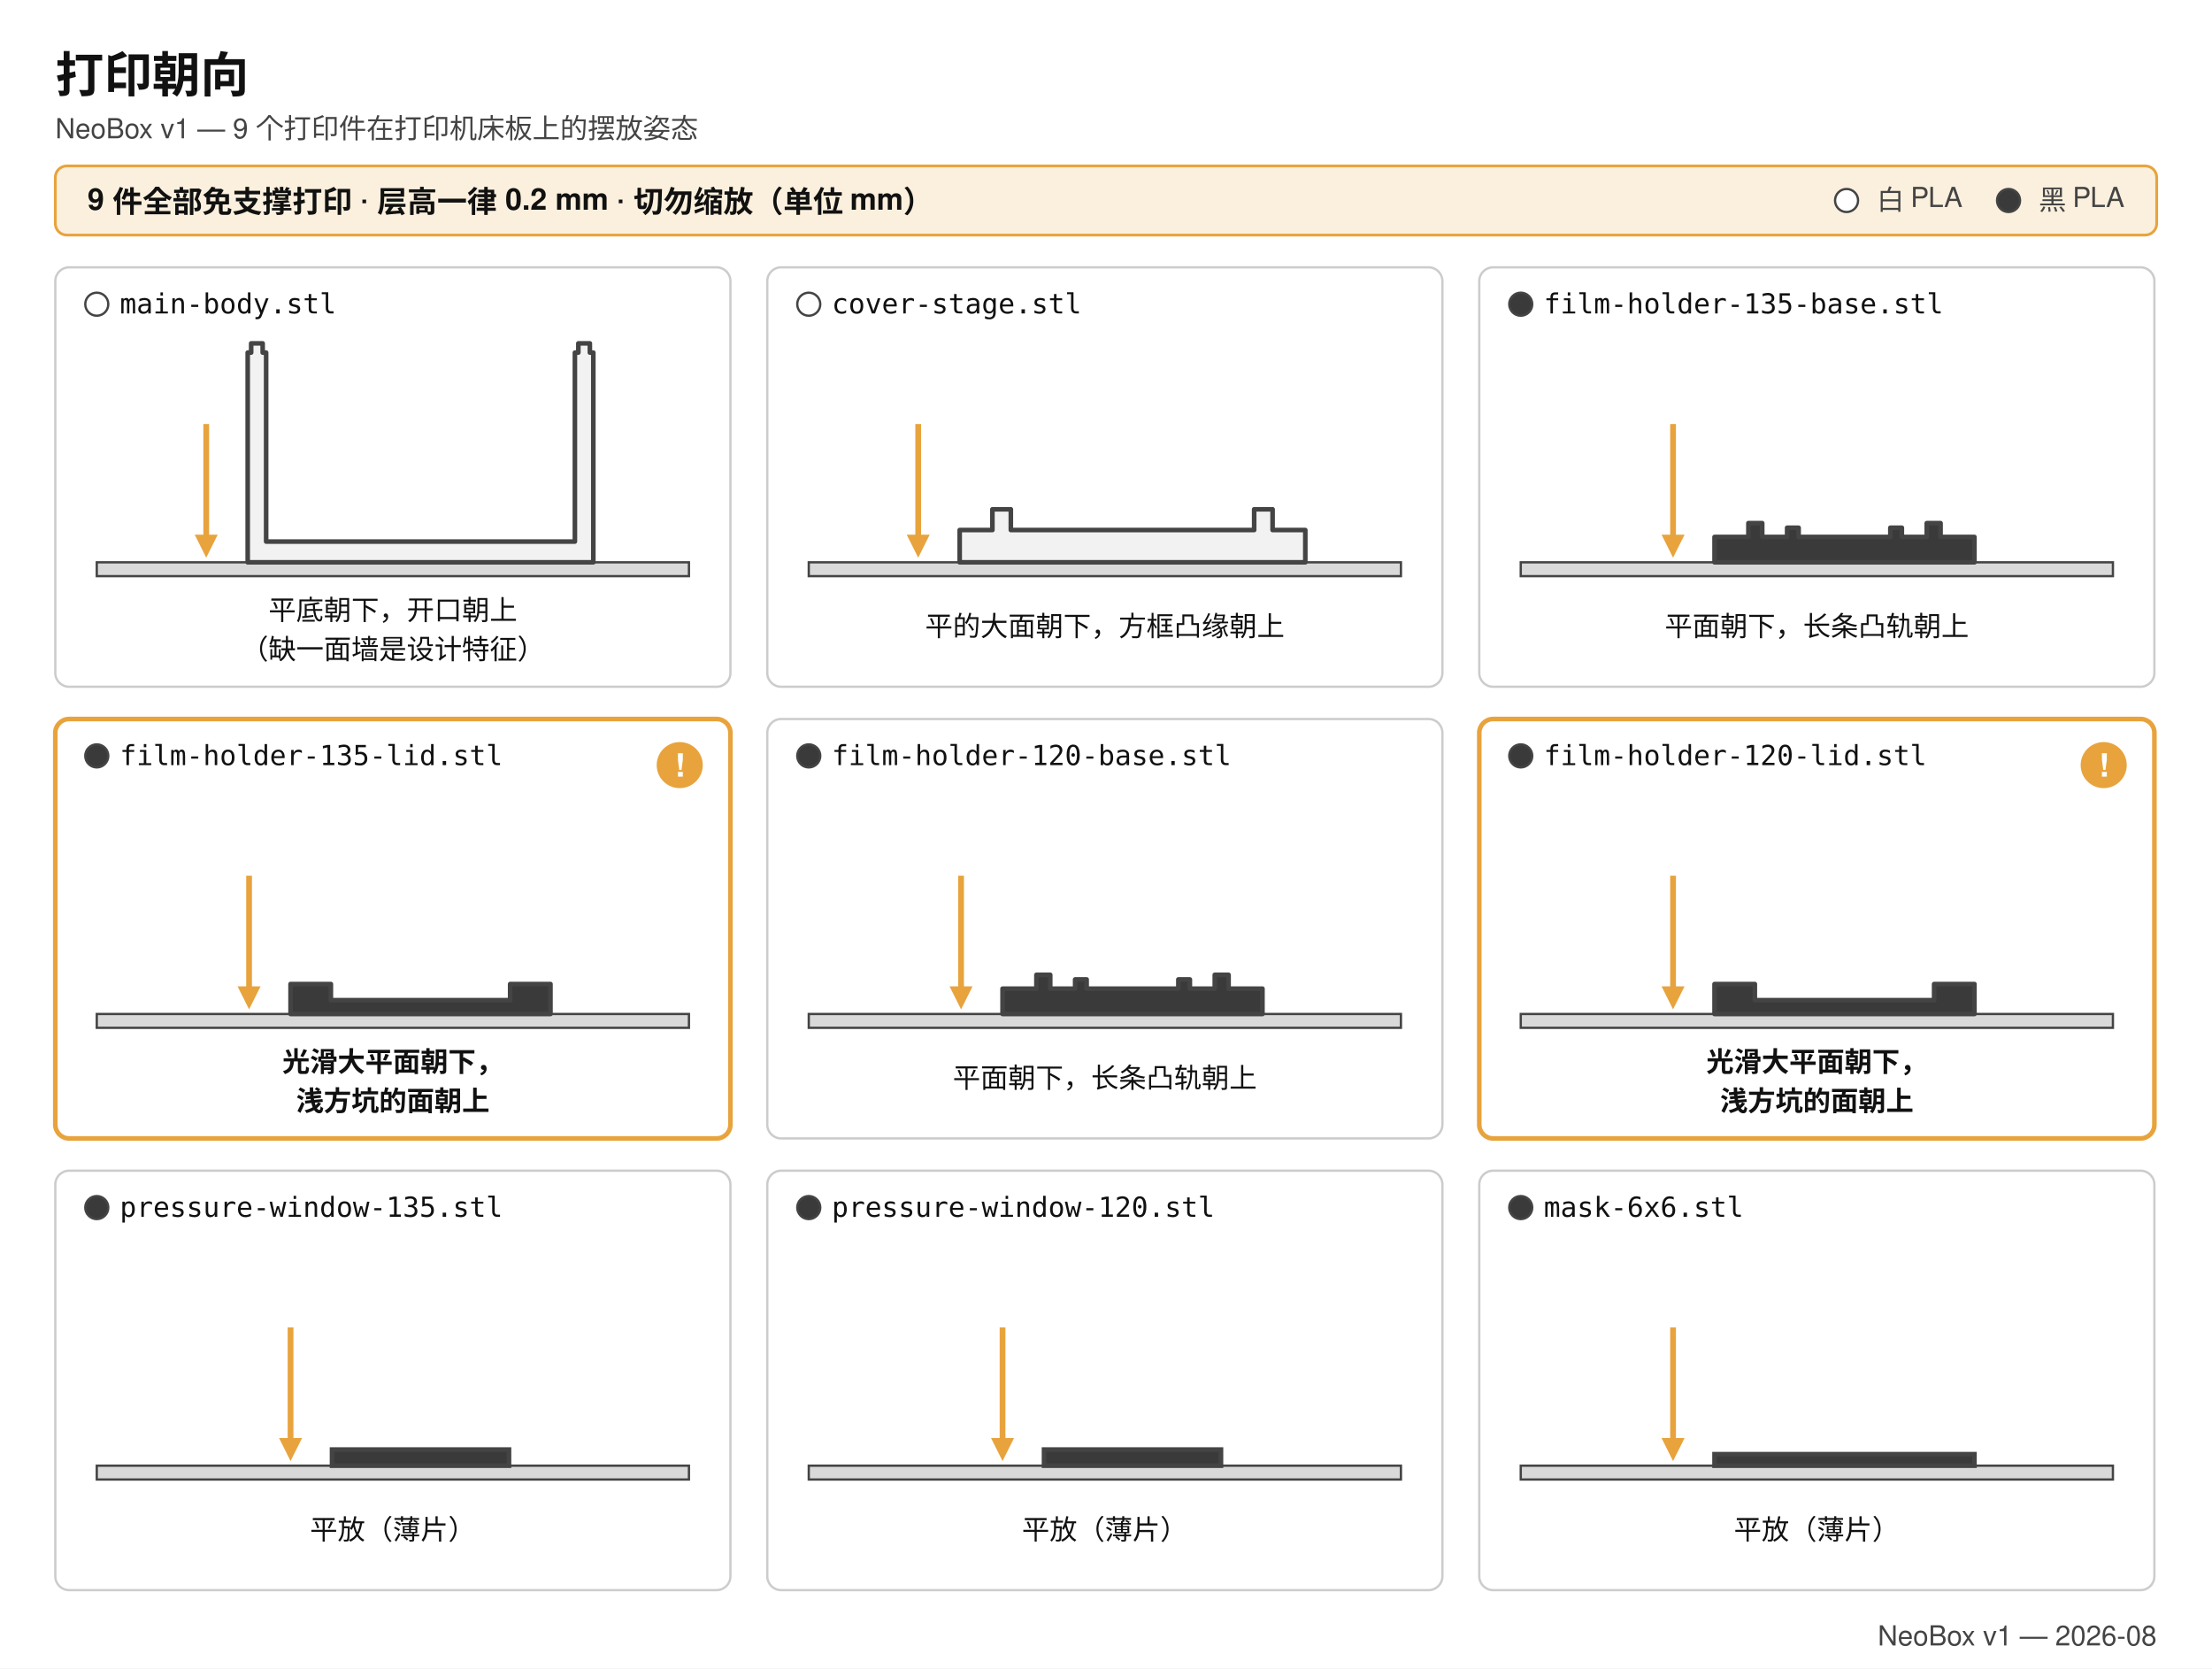
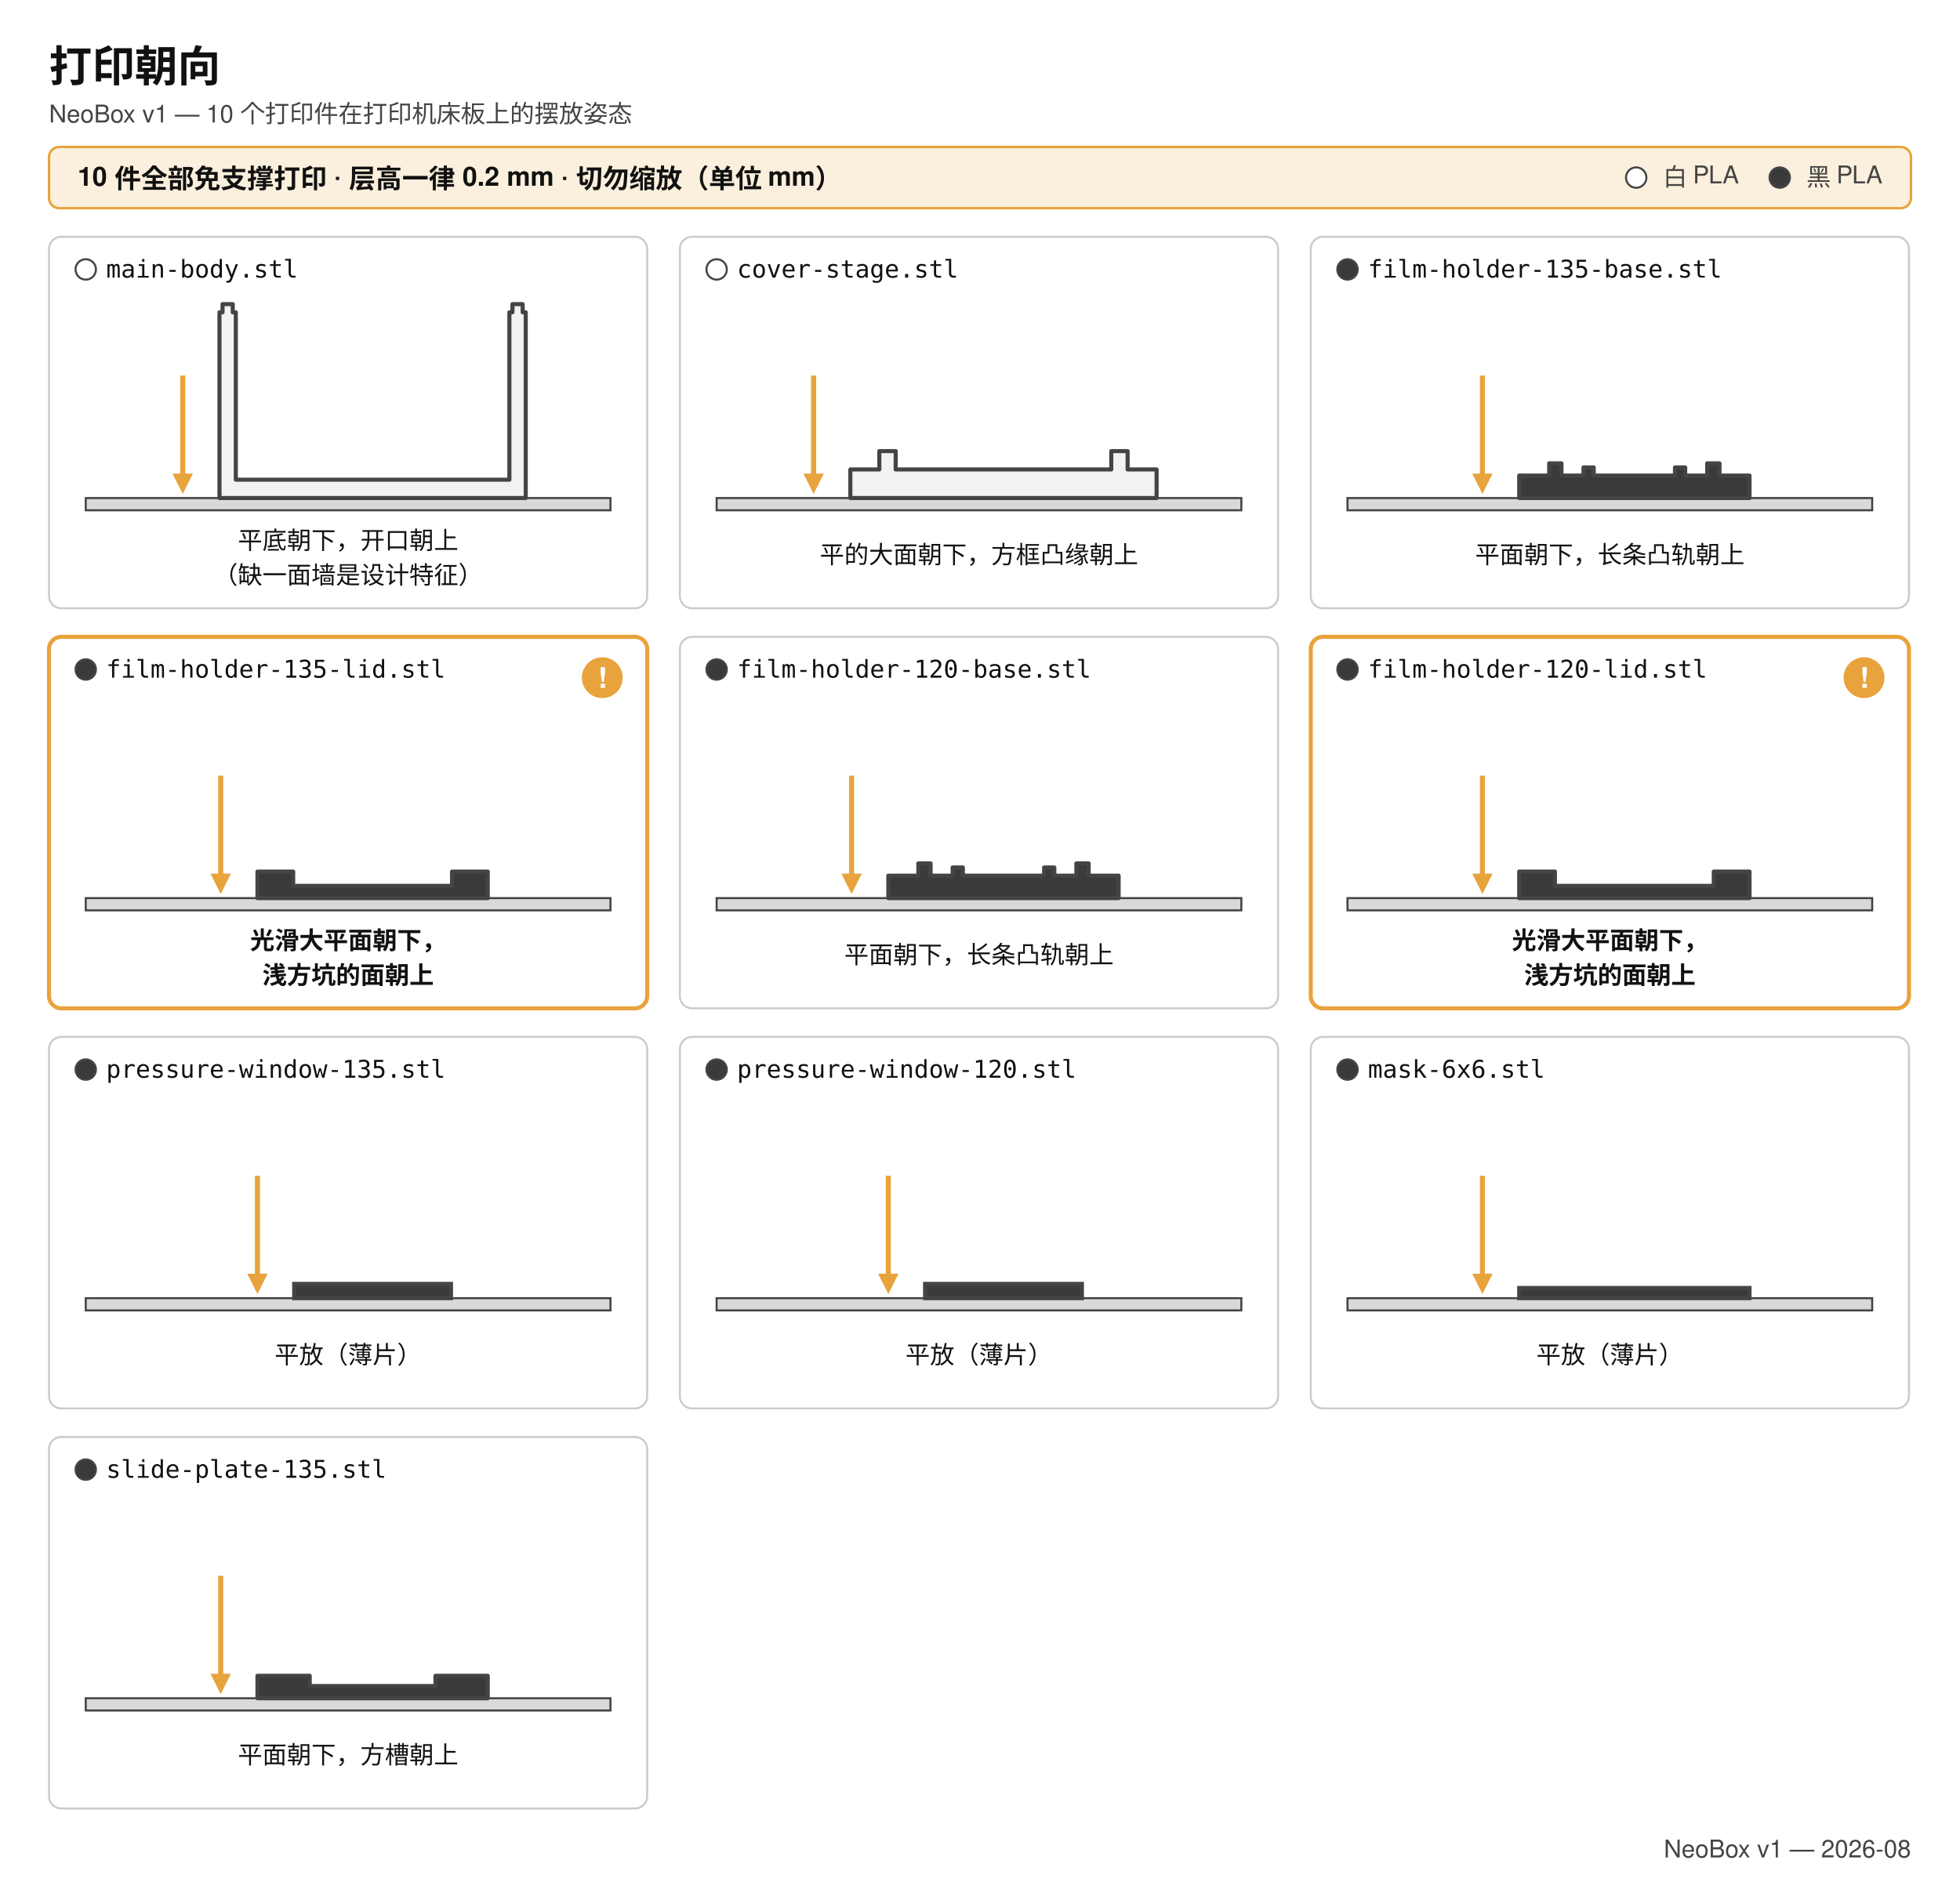
- <svg xmlns="http://www.w3.org/2000/svg" width="960" height="724" viewBox="0 0 960 724">
-   <rect x="0.0" y="0.0" width="960.0" height="724.0" fill="#ffffff" />
+ <svg xmlns="http://www.w3.org/2000/svg" width="960" height="920" viewBox="0 0 960 920">
+   <rect x="0.0" y="0.0" width="960.0" height="920.0" fill="#ffffff" />
  <text x="24.0" y="40.0" font-family="Helvetica, Arial, sans-serif" font-size="21" fill="#111" text-anchor="start" font-weight="bold">打印朝向</text>
-   <text x="24.0" y="60.0" font-family="Helvetica, Arial, sans-serif" font-size="12" fill="#444" text-anchor="start">NeoBox v1 — 9 个打印件在打印机床板上的摆放姿态</text>
+   <text x="24.0" y="60.0" font-family="Helvetica, Arial, sans-serif" font-size="12" fill="#444" text-anchor="start">NeoBox v1 — 10 个打印件在打印机床板上的摆放姿态</text>
  <rect x="24.0" y="72.0" width="912.0" height="30.0" fill="#fbf0dd" stroke="#e8a33d" stroke-width="1.2" rx="5" />
-   <text x="38.0" y="91.0" font-family="Helvetica, Arial, sans-serif" font-size="13" fill="#111" text-anchor="start" font-weight="bold">9 件全部免支撑打印 · 层高一律 0.2 mm · 切勿缩放（单位 mm）</text>
+   <text x="38.0" y="91.0" font-family="Helvetica, Arial, sans-serif" font-size="13" fill="#111" text-anchor="start" font-weight="bold">10 件全部免支撑打印 · 层高一律 0.2 mm · 切勿缩放（单位 mm）</text>
  <text x="922.0" y="91.0" font-family="Helvetica, Arial, sans-serif" font-size="12" fill="#444" text-anchor="end">黑 PLA</text>
  <circle cx="871.7" cy="87.0" r="5" fill="#3a3a3a" stroke="#444" stroke-width="1" />
  <text x="851.7" y="91.0" font-family="Helvetica, Arial, sans-serif" font-size="12" fill="#444" text-anchor="end">白 PLA</text>
  <circle cx="801.4" cy="87.0" r="5" fill="#ffffff" stroke="#444" stroke-width="1" />
  <rect x="24.0" y="116.0" width="293.0" height="182.0" fill="#ffffff" stroke="#cccccc" stroke-width="1" rx="6" />
  <circle cx="42.0" cy="132.0" r="5" fill="#ffffff" stroke="#444" stroke-width="1" />
  <text x="52.0" y="136.0" font-family="SFMono-Regular, Menlo, Consolas, monospace" font-size="12" fill="#111" text-anchor="start">main-body.stl</text>
  <rect x="42.0" y="244.0" width="257.0" height="6.0" fill="#d9d9d9" stroke="#444" stroke-width="1" />
  <line x1="89.5" y1="184.0" x2="89.5" y2="233.0" stroke="#e8a33d" stroke-width="2.5" />
  <polygon points="84.5,232.0 94.5,232.0 89.5,242.0" fill="#e8a33d" stroke="none" stroke-width="0" stroke-linejoin="round" />
  <polygon points="107.5,244.0 107.5,153.0 109.0,153.0 109.0,149.0 114.0,149.0 114.0,153.0 115.5,153.0 115.5,235.0 249.5,235.0 249.5,153.0 251.0,153.0 251.0,149.0 256.0,149.0 256.0,153.0 257.5,153.0 257.5,244.0" fill="#f2f2f2" stroke="#444" stroke-width="2" stroke-linejoin="round" />
  <text x="170.5" y="269.0" font-family="Helvetica, Arial, sans-serif" font-size="12" fill="#111" text-anchor="middle">平底朝下，开口朝上</text>
  <text x="170.5" y="286.0" font-family="Helvetica, Arial, sans-serif" font-size="12" fill="#111" text-anchor="middle">（缺一面墙是设计特征）</text>
  <rect x="333.0" y="116.0" width="293.0" height="182.0" fill="#ffffff" stroke="#cccccc" stroke-width="1" rx="6" />
  <circle cx="351.0" cy="132.0" r="5" fill="#ffffff" stroke="#444" stroke-width="1" />
  <text x="361.0" y="136.0" font-family="SFMono-Regular, Menlo, Consolas, monospace" font-size="12" fill="#111" text-anchor="start">cover-stage.stl</text>
  <rect x="351.0" y="244.0" width="257.0" height="6.0" fill="#d9d9d9" stroke="#444" stroke-width="1" />
  <line x1="398.5" y1="184.0" x2="398.5" y2="233.0" stroke="#e8a33d" stroke-width="2.5" />
  <polygon points="393.5,232.0 403.5,232.0 398.5,242.0" fill="#e8a33d" stroke="none" stroke-width="0" stroke-linejoin="round" />
  <polygon points="416.5,244.0 416.5,230.0 430.7,230.0 430.7,221.0 438.7,221.0 438.7,230.0 544.3,230.0 544.3,221.0 552.3,221.0 552.3,230.0 566.5,230.0 566.5,244.0" fill="#f2f2f2" stroke="#444" stroke-width="2" stroke-linejoin="round" />
  <text x="479.5" y="276.0" font-family="Helvetica, Arial, sans-serif" font-size="12" fill="#111" text-anchor="middle">平的大面朝下，方框凸缘朝上</text>
  <rect x="642.0" y="116.0" width="293.0" height="182.0" fill="#ffffff" stroke="#cccccc" stroke-width="1" rx="6" />
  <circle cx="660.0" cy="132.0" r="5" fill="#3a3a3a" stroke="#444" stroke-width="1" />
  <text x="670.0" y="136.0" font-family="SFMono-Regular, Menlo, Consolas, monospace" font-size="12" fill="#111" text-anchor="start">film-holder-135-base.stl</text>
  <rect x="660.0" y="244.0" width="257.0" height="6.0" fill="#d9d9d9" stroke="#444" stroke-width="1" />
  <line x1="726.1" y1="184.0" x2="726.1" y2="233.0" stroke="#e8a33d" stroke-width="2.5" />
  <polygon points="721.1,232.0 731.1,232.0 726.1,242.0" fill="#e8a33d" stroke="none" stroke-width="0" stroke-linejoin="round" />
  <polygon points="744.1,244.0 744.1,233.0 758.8,233.0 758.8,227.0 764.8,227.0 764.8,233.0 775.6,233.0 775.6,229.0 780.6,229.0 780.6,233.0 820.4,233.0 820.4,229.0 825.4,229.0 825.4,233.0 836.2,233.0 836.2,227.0 842.2,227.0 842.2,233.0 856.9,233.0 856.9,244.0" fill="#3a3a3a" stroke="#444" stroke-width="2" stroke-linejoin="round" />
  <text x="788.5" y="276.0" font-family="Helvetica, Arial, sans-serif" font-size="12" fill="#111" text-anchor="middle">平面朝下，长条凸轨朝上</text>
  <rect x="24.0" y="312.0" width="293.0" height="182.0" fill="#ffffff" stroke="#e8a33d" stroke-width="2" rx="6" />
  <circle cx="42.0" cy="328.0" r="5" fill="#3a3a3a" stroke="#444" stroke-width="1" />
  <text x="52.0" y="332.0" font-family="SFMono-Regular, Menlo, Consolas, monospace" font-size="12" fill="#111" text-anchor="start">film-holder-135-lid.stl</text>
  <circle cx="295.0" cy="332.0" r="10" fill="#e8a33d" />
  <text x="295.0" y="337.0" font-family="Helvetica, Arial, sans-serif" font-size="14" fill="#ffffff" text-anchor="middle" font-weight="bold">!</text>
  <rect x="42.0" y="440.0" width="257.0" height="6.0" fill="#d9d9d9" stroke="#444" stroke-width="1" />
  <line x1="108.1" y1="380.0" x2="108.1" y2="429.0" stroke="#e8a33d" stroke-width="2.5" />
  <polygon points="103.1,428.0 113.1,428.0 108.1,438.0" fill="#e8a33d" stroke="none" stroke-width="0" stroke-linejoin="round" />
  <polygon points="126.1,440.0 126.1,427.0 143.6,427.0 143.6,434.0 221.4,434.0 221.4,427.0 238.9,427.0 238.9,440.0" fill="#3a3a3a" stroke="#444" stroke-width="2" stroke-linejoin="round" />
  <text x="170.5" y="465.0" font-family="Helvetica, Arial, sans-serif" font-size="12" fill="#111" text-anchor="middle" font-weight="bold">光滑大平面朝下，</text>
  <text x="170.5" y="482.0" font-family="Helvetica, Arial, sans-serif" font-size="12" fill="#111" text-anchor="middle" font-weight="bold">浅方坑的面朝上</text>
  <rect x="333.0" y="312.0" width="293.0" height="182.0" fill="#ffffff" stroke="#cccccc" stroke-width="1" rx="6" />
  <circle cx="351.0" cy="328.0" r="5" fill="#3a3a3a" stroke="#444" stroke-width="1" />
  <text x="361.0" y="332.0" font-family="SFMono-Regular, Menlo, Consolas, monospace" font-size="12" fill="#111" text-anchor="start">film-holder-120-base.stl</text>
  <rect x="351.0" y="440.0" width="257.0" height="6.0" fill="#d9d9d9" stroke="#444" stroke-width="1" />
  <line x1="417.1" y1="380.0" x2="417.1" y2="429.0" stroke="#e8a33d" stroke-width="2.5" />
  <polygon points="412.1,428.0 422.1,428.0 417.1,438.0" fill="#e8a33d" stroke="none" stroke-width="0" stroke-linejoin="round" />
  <polygon points="435.1,440.0 435.1,429.0 449.8,429.0 449.8,423.0 455.8,423.0 455.8,429.0 466.6,429.0 466.6,425.0 471.6,425.0 471.6,429.0 511.4,429.0 511.4,425.0 516.4,425.0 516.4,429.0 527.2,429.0 527.2,423.0 533.2,423.0 533.2,429.0 547.9,429.0 547.9,440.0" fill="#3a3a3a" stroke="#444" stroke-width="2" stroke-linejoin="round" />
  <text x="479.5" y="472.0" font-family="Helvetica, Arial, sans-serif" font-size="12" fill="#111" text-anchor="middle">平面朝下，长条凸轨朝上</text>
  <rect x="642.0" y="312.0" width="293.0" height="182.0" fill="#ffffff" stroke="#e8a33d" stroke-width="2" rx="6" />
  <circle cx="660.0" cy="328.0" r="5" fill="#3a3a3a" stroke="#444" stroke-width="1" />
  <text x="670.0" y="332.0" font-family="SFMono-Regular, Menlo, Consolas, monospace" font-size="12" fill="#111" text-anchor="start">film-holder-120-lid.stl</text>
  <circle cx="913.0" cy="332.0" r="10" fill="#e8a33d" />
  <text x="913.0" y="337.0" font-family="Helvetica, Arial, sans-serif" font-size="14" fill="#ffffff" text-anchor="middle" font-weight="bold">!</text>
  <rect x="660.0" y="440.0" width="257.0" height="6.0" fill="#d9d9d9" stroke="#444" stroke-width="1" />
  <line x1="726.1" y1="380.0" x2="726.1" y2="429.0" stroke="#e8a33d" stroke-width="2.5" />
  <polygon points="721.1,428.0 731.1,428.0 726.1,438.0" fill="#e8a33d" stroke="none" stroke-width="0" stroke-linejoin="round" />
  <polygon points="744.1,440.0 744.1,427.0 761.6,427.0 761.6,434.0 839.4,434.0 839.4,427.0 856.9,427.0 856.9,440.0" fill="#3a3a3a" stroke="#444" stroke-width="2" stroke-linejoin="round" />
  <text x="788.5" y="465.0" font-family="Helvetica, Arial, sans-serif" font-size="12" fill="#111" text-anchor="middle" font-weight="bold">光滑大平面朝下，</text>
  <text x="788.5" y="482.0" font-family="Helvetica, Arial, sans-serif" font-size="12" fill="#111" text-anchor="middle" font-weight="bold">浅方坑的面朝上</text>
  <rect x="24.0" y="508.0" width="293.0" height="182.0" fill="#ffffff" stroke="#cccccc" stroke-width="1" rx="6" />
  <circle cx="42.0" cy="524.0" r="5" fill="#3a3a3a" stroke="#444" stroke-width="1" />
  <text x="52.0" y="528.0" font-family="SFMono-Regular, Menlo, Consolas, monospace" font-size="12" fill="#111" text-anchor="start">pressure-window-135.stl</text>
  <rect x="42.0" y="636.0" width="257.0" height="6.0" fill="#d9d9d9" stroke="#444" stroke-width="1" />
  <line x1="126.1" y1="576.0" x2="126.1" y2="625.0" stroke="#e8a33d" stroke-width="2.5" />
  <polygon points="121.1,624.0 131.1,624.0 126.1,634.0" fill="#e8a33d" stroke="none" stroke-width="0" stroke-linejoin="round" />
  <rect x="144.1" y="629.0" width="76.8" height="7.0" fill="#3a3a3a" stroke="#444" stroke-width="2" />
  <text x="170.5" y="668.0" font-family="Helvetica, Arial, sans-serif" font-size="12" fill="#111" text-anchor="middle">平放（薄片）</text>
  <rect x="333.0" y="508.0" width="293.0" height="182.0" fill="#ffffff" stroke="#cccccc" stroke-width="1" rx="6" />
  <circle cx="351.0" cy="524.0" r="5" fill="#3a3a3a" stroke="#444" stroke-width="1" />
  <text x="361.0" y="528.0" font-family="SFMono-Regular, Menlo, Consolas, monospace" font-size="12" fill="#111" text-anchor="start">pressure-window-120.stl</text>
  <rect x="351.0" y="636.0" width="257.0" height="6.0" fill="#d9d9d9" stroke="#444" stroke-width="1" />
  <line x1="435.1" y1="576.0" x2="435.1" y2="625.0" stroke="#e8a33d" stroke-width="2.5" />
  <polygon points="430.1,624.0 440.1,624.0 435.1,634.0" fill="#e8a33d" stroke="none" stroke-width="0" stroke-linejoin="round" />
  <rect x="453.1" y="629.0" width="76.8" height="7.0" fill="#3a3a3a" stroke="#444" stroke-width="2" />
  <text x="479.5" y="668.0" font-family="Helvetica, Arial, sans-serif" font-size="12" fill="#111" text-anchor="middle">平放（薄片）</text>
  <rect x="642.0" y="508.0" width="293.0" height="182.0" fill="#ffffff" stroke="#cccccc" stroke-width="1" rx="6" />
  <circle cx="660.0" cy="524.0" r="5" fill="#3a3a3a" stroke="#444" stroke-width="1" />
  <text x="670.0" y="528.0" font-family="SFMono-Regular, Menlo, Consolas, monospace" font-size="12" fill="#111" text-anchor="start">mask-6x6.stl</text>
  <rect x="660.0" y="636.0" width="257.0" height="6.0" fill="#d9d9d9" stroke="#444" stroke-width="1" />
  <line x1="726.1" y1="576.0" x2="726.1" y2="625.0" stroke="#e8a33d" stroke-width="2.5" />
  <polygon points="721.1,624.0 731.1,624.0 726.1,634.0" fill="#e8a33d" stroke="none" stroke-width="0" stroke-linejoin="round" />
  <rect x="744.1" y="631.0" width="112.8" height="5.0" fill="#3a3a3a" stroke="#444" stroke-width="2" />
  <text x="788.5" y="668.0" font-family="Helvetica, Arial, sans-serif" font-size="12" fill="#111" text-anchor="middle">平放（薄片）</text>
-   <text x="936.0" y="714.0" font-family="Helvetica, Arial, sans-serif" font-size="12" fill="#444" text-anchor="end">NeoBox v1 — 2026-08</text>
+   <rect x="24.0" y="704.0" width="293.0" height="182.0" fill="#ffffff" stroke="#cccccc" stroke-width="1" rx="6" />
+   <circle cx="42.0" cy="720.0" r="5" fill="#3a3a3a" stroke="#444" stroke-width="1" />
+   <text x="52.0" y="724.0" font-family="SFMono-Regular, Menlo, Consolas, monospace" font-size="12" fill="#111" text-anchor="start">slide-plate-135.stl</text>
+   <rect x="42.0" y="832.0" width="257.0" height="6.0" fill="#d9d9d9" stroke="#444" stroke-width="1" />
+   <line x1="108.1" y1="772.0" x2="108.1" y2="821.0" stroke="#e8a33d" stroke-width="2.5" />
+   <polygon points="103.1,820.0 113.1,820.0 108.1,830.0" fill="#e8a33d" stroke="none" stroke-width="0" stroke-linejoin="round" />
+   <polygon points="126.1,832.0 126.1,821.0 151.7,821.0 151.7,826.0 213.3,826.0 213.3,821.0 238.9,821.0 238.9,832.0" fill="#3a3a3a" stroke="#444" stroke-width="2" stroke-linejoin="round" />
+   <text x="170.5" y="864.0" font-family="Helvetica, Arial, sans-serif" font-size="12" fill="#111" text-anchor="middle">平面朝下，方槽朝上</text>
+   <text x="936.0" y="910.0" font-family="Helvetica, Arial, sans-serif" font-size="12" fill="#444" text-anchor="end">NeoBox v1 — 2026-08</text>
</svg>
